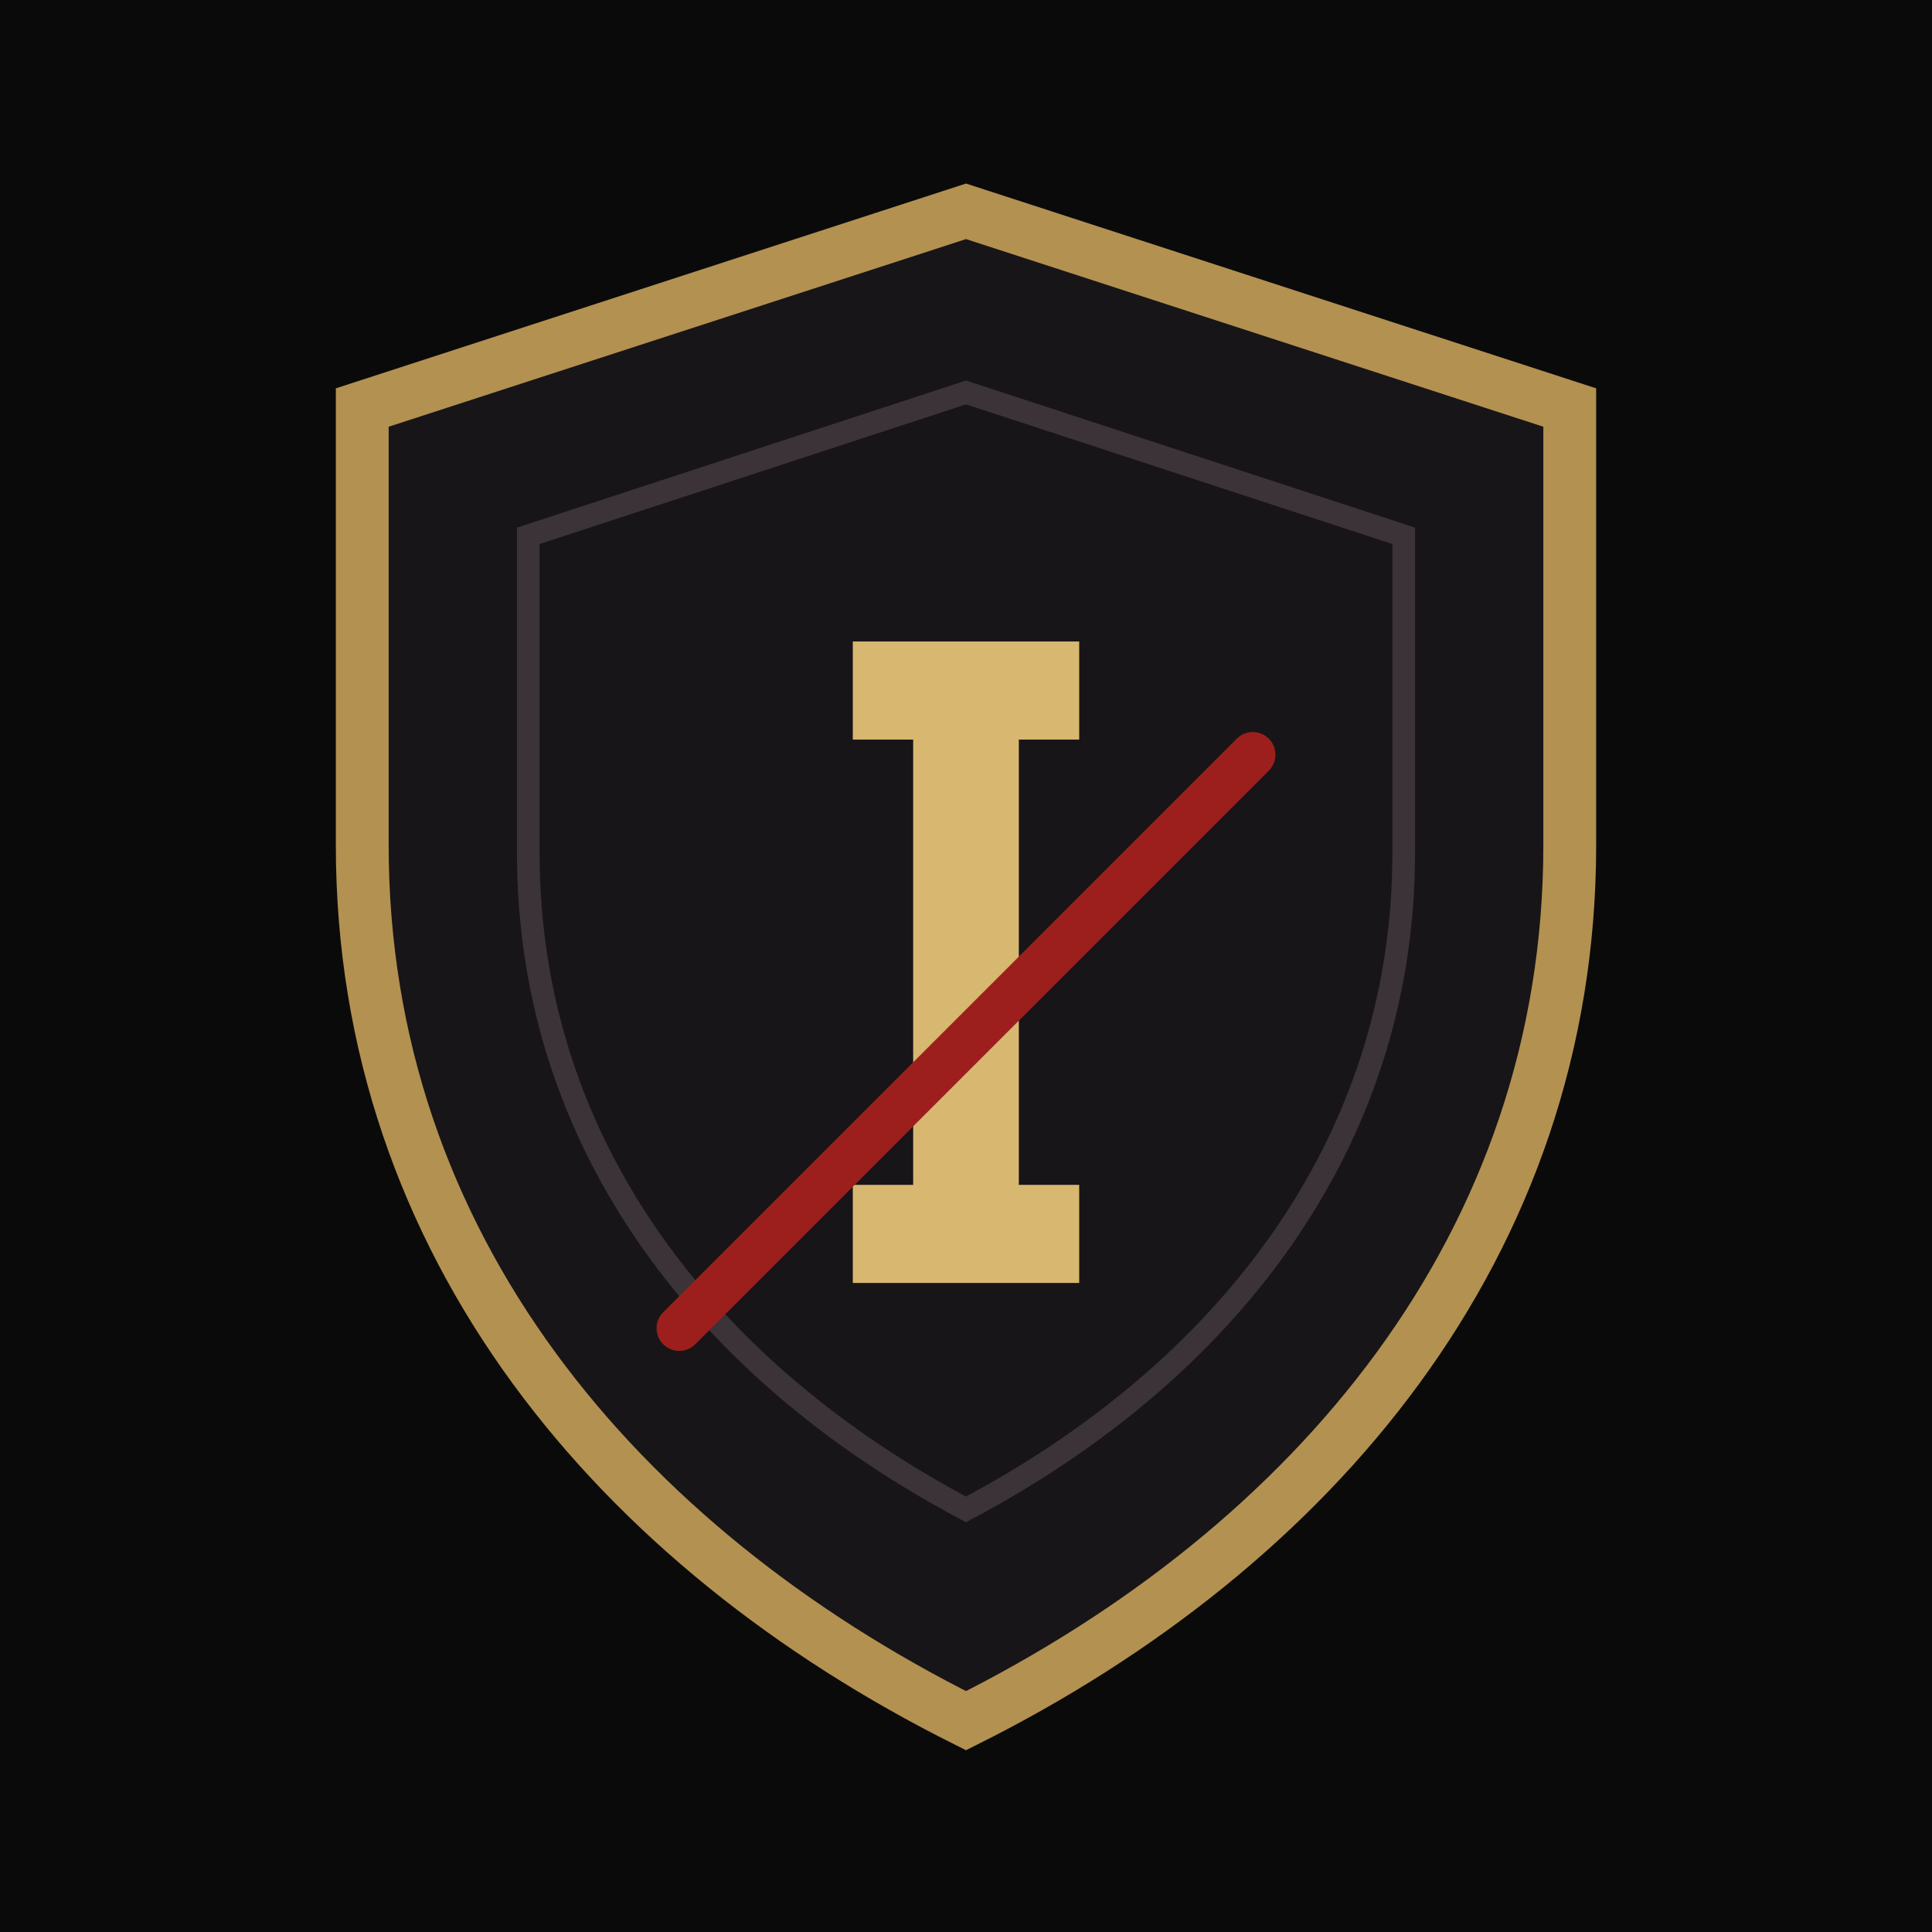
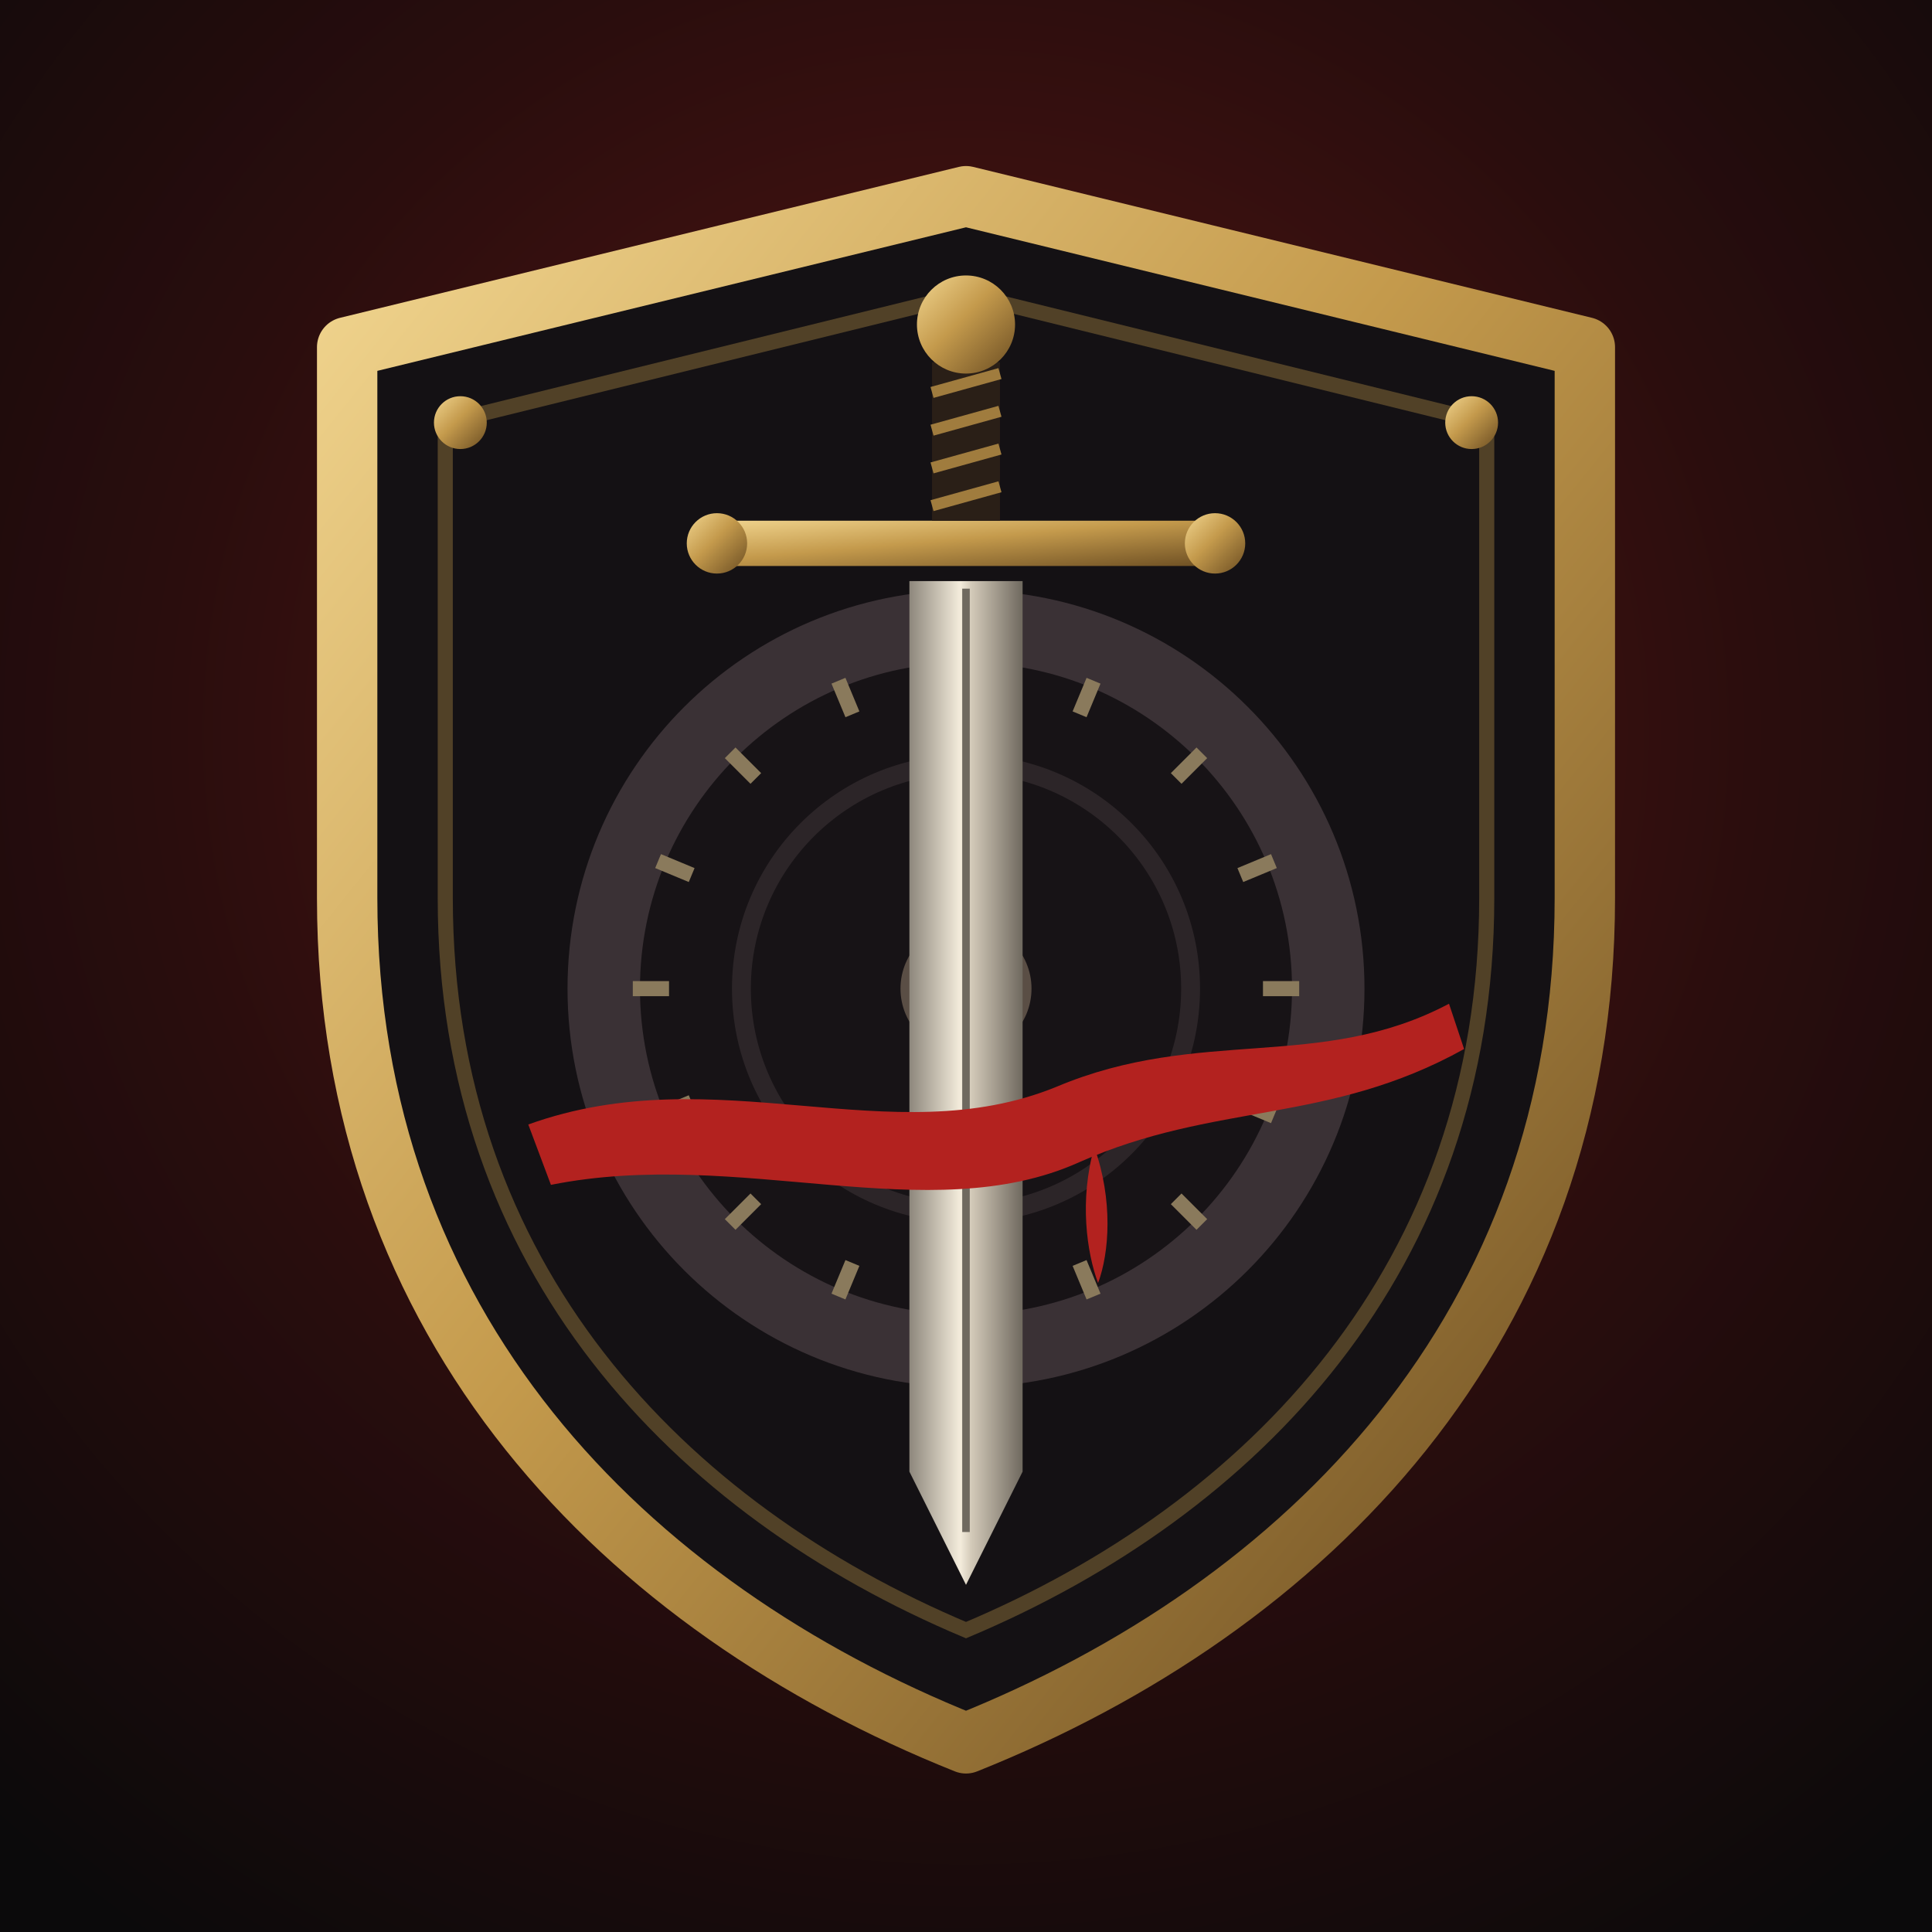
<svg xmlns="http://www.w3.org/2000/svg" viewBox="0 0 512 512">
-   <rect width="512" height="512" fill="#0b0a0b" />
-   <path d="M256 56l160 52v116c0 106-68 186-160 232-92-46-160-126-160-232V108z" fill="#181518" stroke="#b39150" stroke-width="14" />
-   <path d="M256 104l116 38v84c0 78-48 138-116 174-68-36-116-96-116-174v-84z" fill="none" stroke="#3b3337" stroke-width="6" />
-   <path d="M226 170h60v26h-16v118h16v26h-60v-26h16V196h-16z" fill="#d8b770" />
-   <path d="M180 352l152-152" stroke="#9d1f1d" stroke-width="12" stroke-linecap="round" />
+   <defs>
+     <linearGradient id="ga" x1="0" y1="0" x2="1" y2="1">
+       <stop offset="0" stop-color="#f1d58f" />
+       <stop offset=".45" stop-color="#c49a4c" />
+       <stop offset="1" stop-color="#6b4d22" />
+     </linearGradient>
+     <linearGradient id="sa" x1="0" y1="0" x2="1" y2="0">
+       <stop offset="0" stop-color="#8d877c" />
+       <stop offset=".45" stop-color="#f4ecdc" />
+       <stop offset=".55" stop-color="#d2c9b8" />
+       <stop offset="1" stop-color="#6f695f" />
+     </linearGradient>
+     <radialGradient id="ra" cx=".5" cy=".38" r=".75">
+       <stop offset="0" stop-color="#5a1715" />
+       <stop offset=".55" stop-color="#2a0d0d" />
+       <stop offset="1" stop-color="#0b0a0b" />
+     </radialGradient>
+     <radialGradient id="ka" cx=".5" cy=".4" r=".7">
+       <stop offset="0" stop-color="#2b2427" />
+       <stop offset="1" stop-color="#0b0a0b" />
+     </radialGradient>
+   </defs>
+   <rect width="512" height="512" fill="url(#ra)" />
+   <path d="M256 52 L420 92 V238 C420 352 346 426 256 462 C166 426 92 352 92 238 V92 Z" fill="#141114" stroke="url(#ga)" stroke-width="16" stroke-linejoin="round" />
+   <path d="M256 78 L394 112 V238 C394 336 332 400 256 432 C180 400 118 336 118 238 V112 Z" fill="none" stroke="#c49a4c" stroke-opacity=".35" stroke-width="4" />
+   <circle cx="256" cy="262" r="96" fill="#171316" stroke="#3a3135" stroke-width="19.2" />
+   <circle cx="256" cy="262" r="59.52" fill="none" stroke="#2c2528" stroke-width="5" />
+   <line x1="334.7" y1="262.0" x2="344.3" y2="262.0" stroke="#8a7a5c" stroke-width="4" />
+   <line x1="328.7" y1="292.1" x2="337.6" y2="295.8" stroke="#8a7a5c" stroke-width="4" />
+   <line x1="311.7" y1="317.7" x2="318.5" y2="324.5" stroke="#8a7a5c" stroke-width="4" />
+   <line x1="286.1" y1="334.7" x2="289.8" y2="343.6" stroke="#8a7a5c" stroke-width="4" />
+   <line x1="256.0" y1="340.7" x2="256.0" y2="350.3" stroke="#8a7a5c" stroke-width="4" />
+   <line x1="225.9" y1="334.7" x2="222.2" y2="343.6" stroke="#8a7a5c" stroke-width="4" />
+   <line x1="200.3" y1="317.7" x2="193.5" y2="324.5" stroke="#8a7a5c" stroke-width="4" />
+   <line x1="183.3" y1="292.1" x2="174.4" y2="295.8" stroke="#8a7a5c" stroke-width="4" />
+   <line x1="177.3" y1="262.0" x2="167.7" y2="262.0" stroke="#8a7a5c" stroke-width="4" />
+   <line x1="183.3" y1="231.9" x2="174.4" y2="228.2" stroke="#8a7a5c" stroke-width="4" />
+   <line x1="200.3" y1="206.3" x2="193.5" y2="199.5" stroke="#8a7a5c" stroke-width="4" />
+   <line x1="225.9" y1="189.3" x2="222.2" y2="180.4" stroke="#8a7a5c" stroke-width="4" />
+   <line x1="256.0" y1="183.3" x2="256.0" y2="173.7" stroke="#8a7a5c" stroke-width="4" />
+   <line x1="286.1" y1="189.3" x2="289.8" y2="180.4" stroke="#8a7a5c" stroke-width="4" />
+   <line x1="311.7" y1="206.3" x2="318.5" y2="199.5" stroke="#8a7a5c" stroke-width="4" />
+   <line x1="328.7" y1="231.9" x2="337.6" y2="228.2" stroke="#8a7a5c" stroke-width="4" />
+   <circle cx="256" cy="262" r="15.36" fill="#0b0a0b" stroke="#5a4e45" stroke-width="4" />
+   <path d="M241 154 L271 154 L271 390 L256 420 L241 390 Z" fill="url(#sa)" />
+   <line x1="256" y1="156" x2="256" y2="406" stroke="#6f695f" stroke-width="2" />
+   <path d="M194 138 H318 L326 150 H186 Z" fill="url(#ga)" />
+   <circle cx="190" cy="144" r="8" fill="url(#ga)" />
+   <circle cx="322" cy="144" r="8" fill="url(#ga)" />
+   <rect x="247" y="96" width="18" height="42" fill="#2a1f17" />
+   <g stroke="#a07c3e" stroke-width="3">
+     <line x1="247" y1="104" x2="265" y2="99" />
+     <line x1="247" y1="114" x2="265" y2="109" />
+     <line x1="247" y1="124" x2="265" y2="119" />
+     <line x1="247" y1="134" x2="265" y2="129" />
+   </g>
+   <circle cx="256" cy="86" r="13" fill="url(#ga)" />
+   <path d="M140 298 C190 280 236 306 280 288 C318 272 350 284 384 266 L388 278 C352 298 322 292 286 308 C246 326 196 304 146 314 Z" fill="#b3221f" />
+   <path d="M290 304 C295 318 294 332 291 340 C288 332 286 318 290 304 Z" fill="#b3221f" />
+   <g fill="url(#ga)">
+     <circle cx="122" cy="112" r="7" />
+     <circle cx="390" cy="112" r="7" />
+   </g>
</svg>
